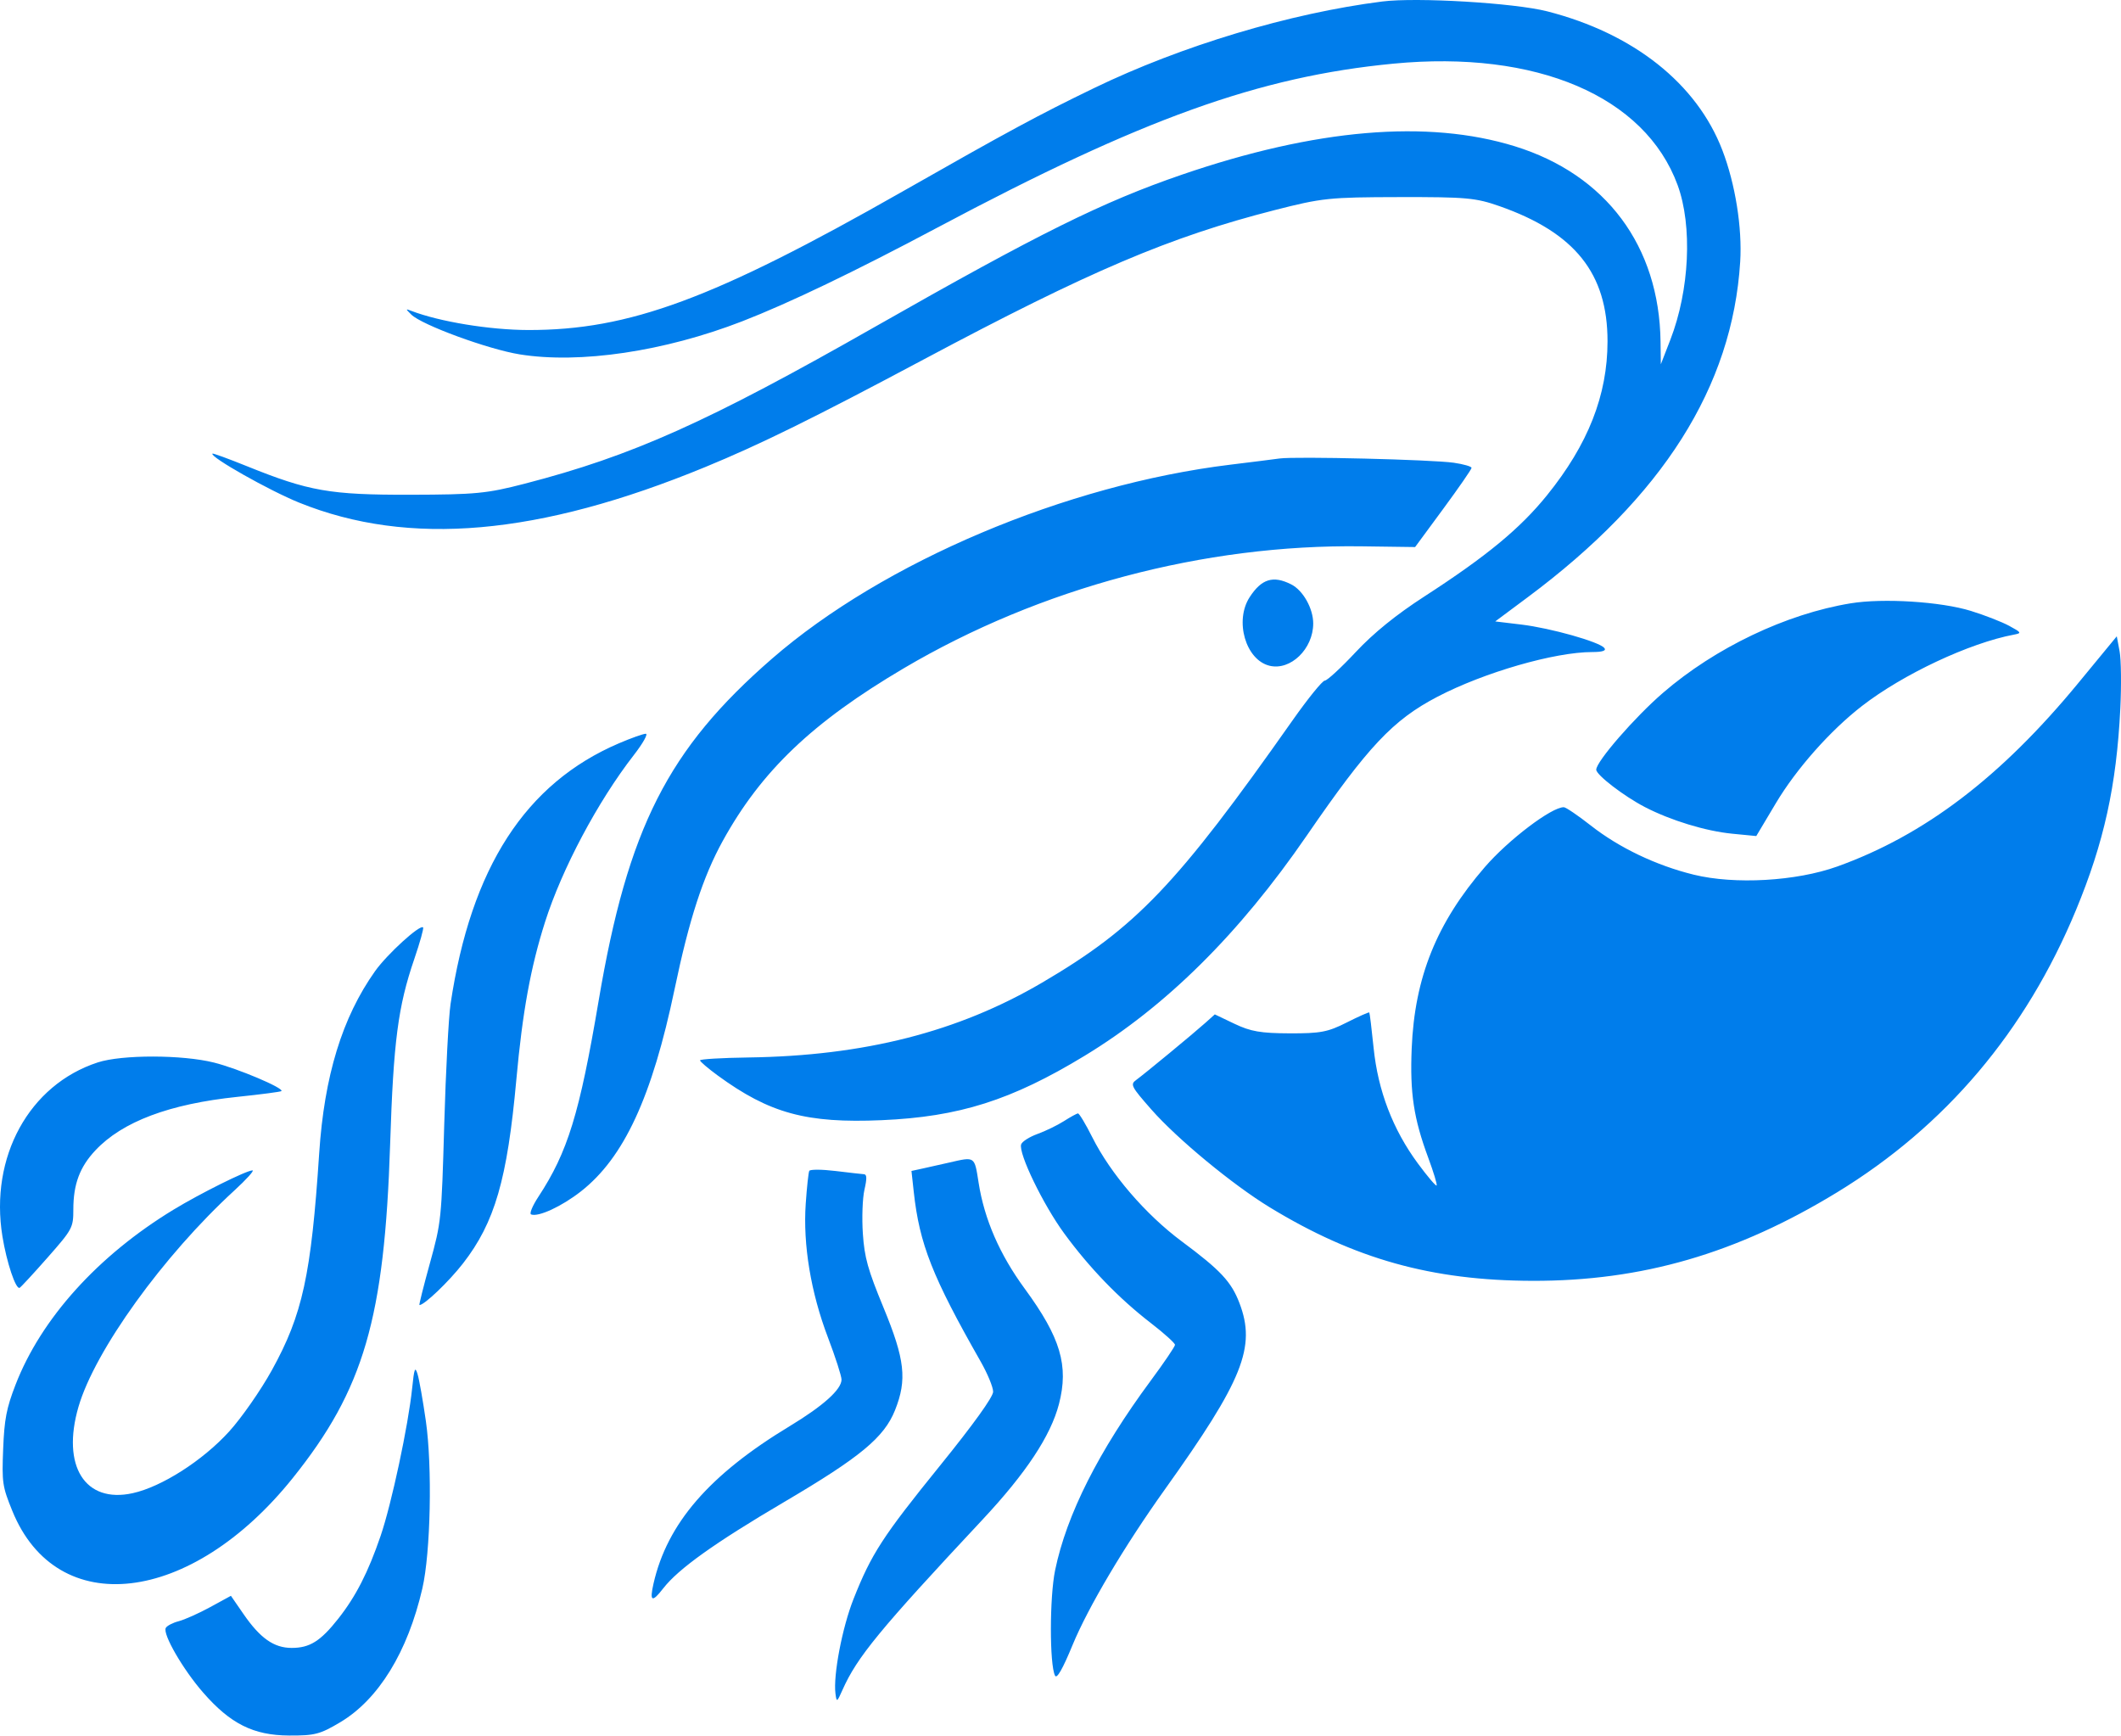
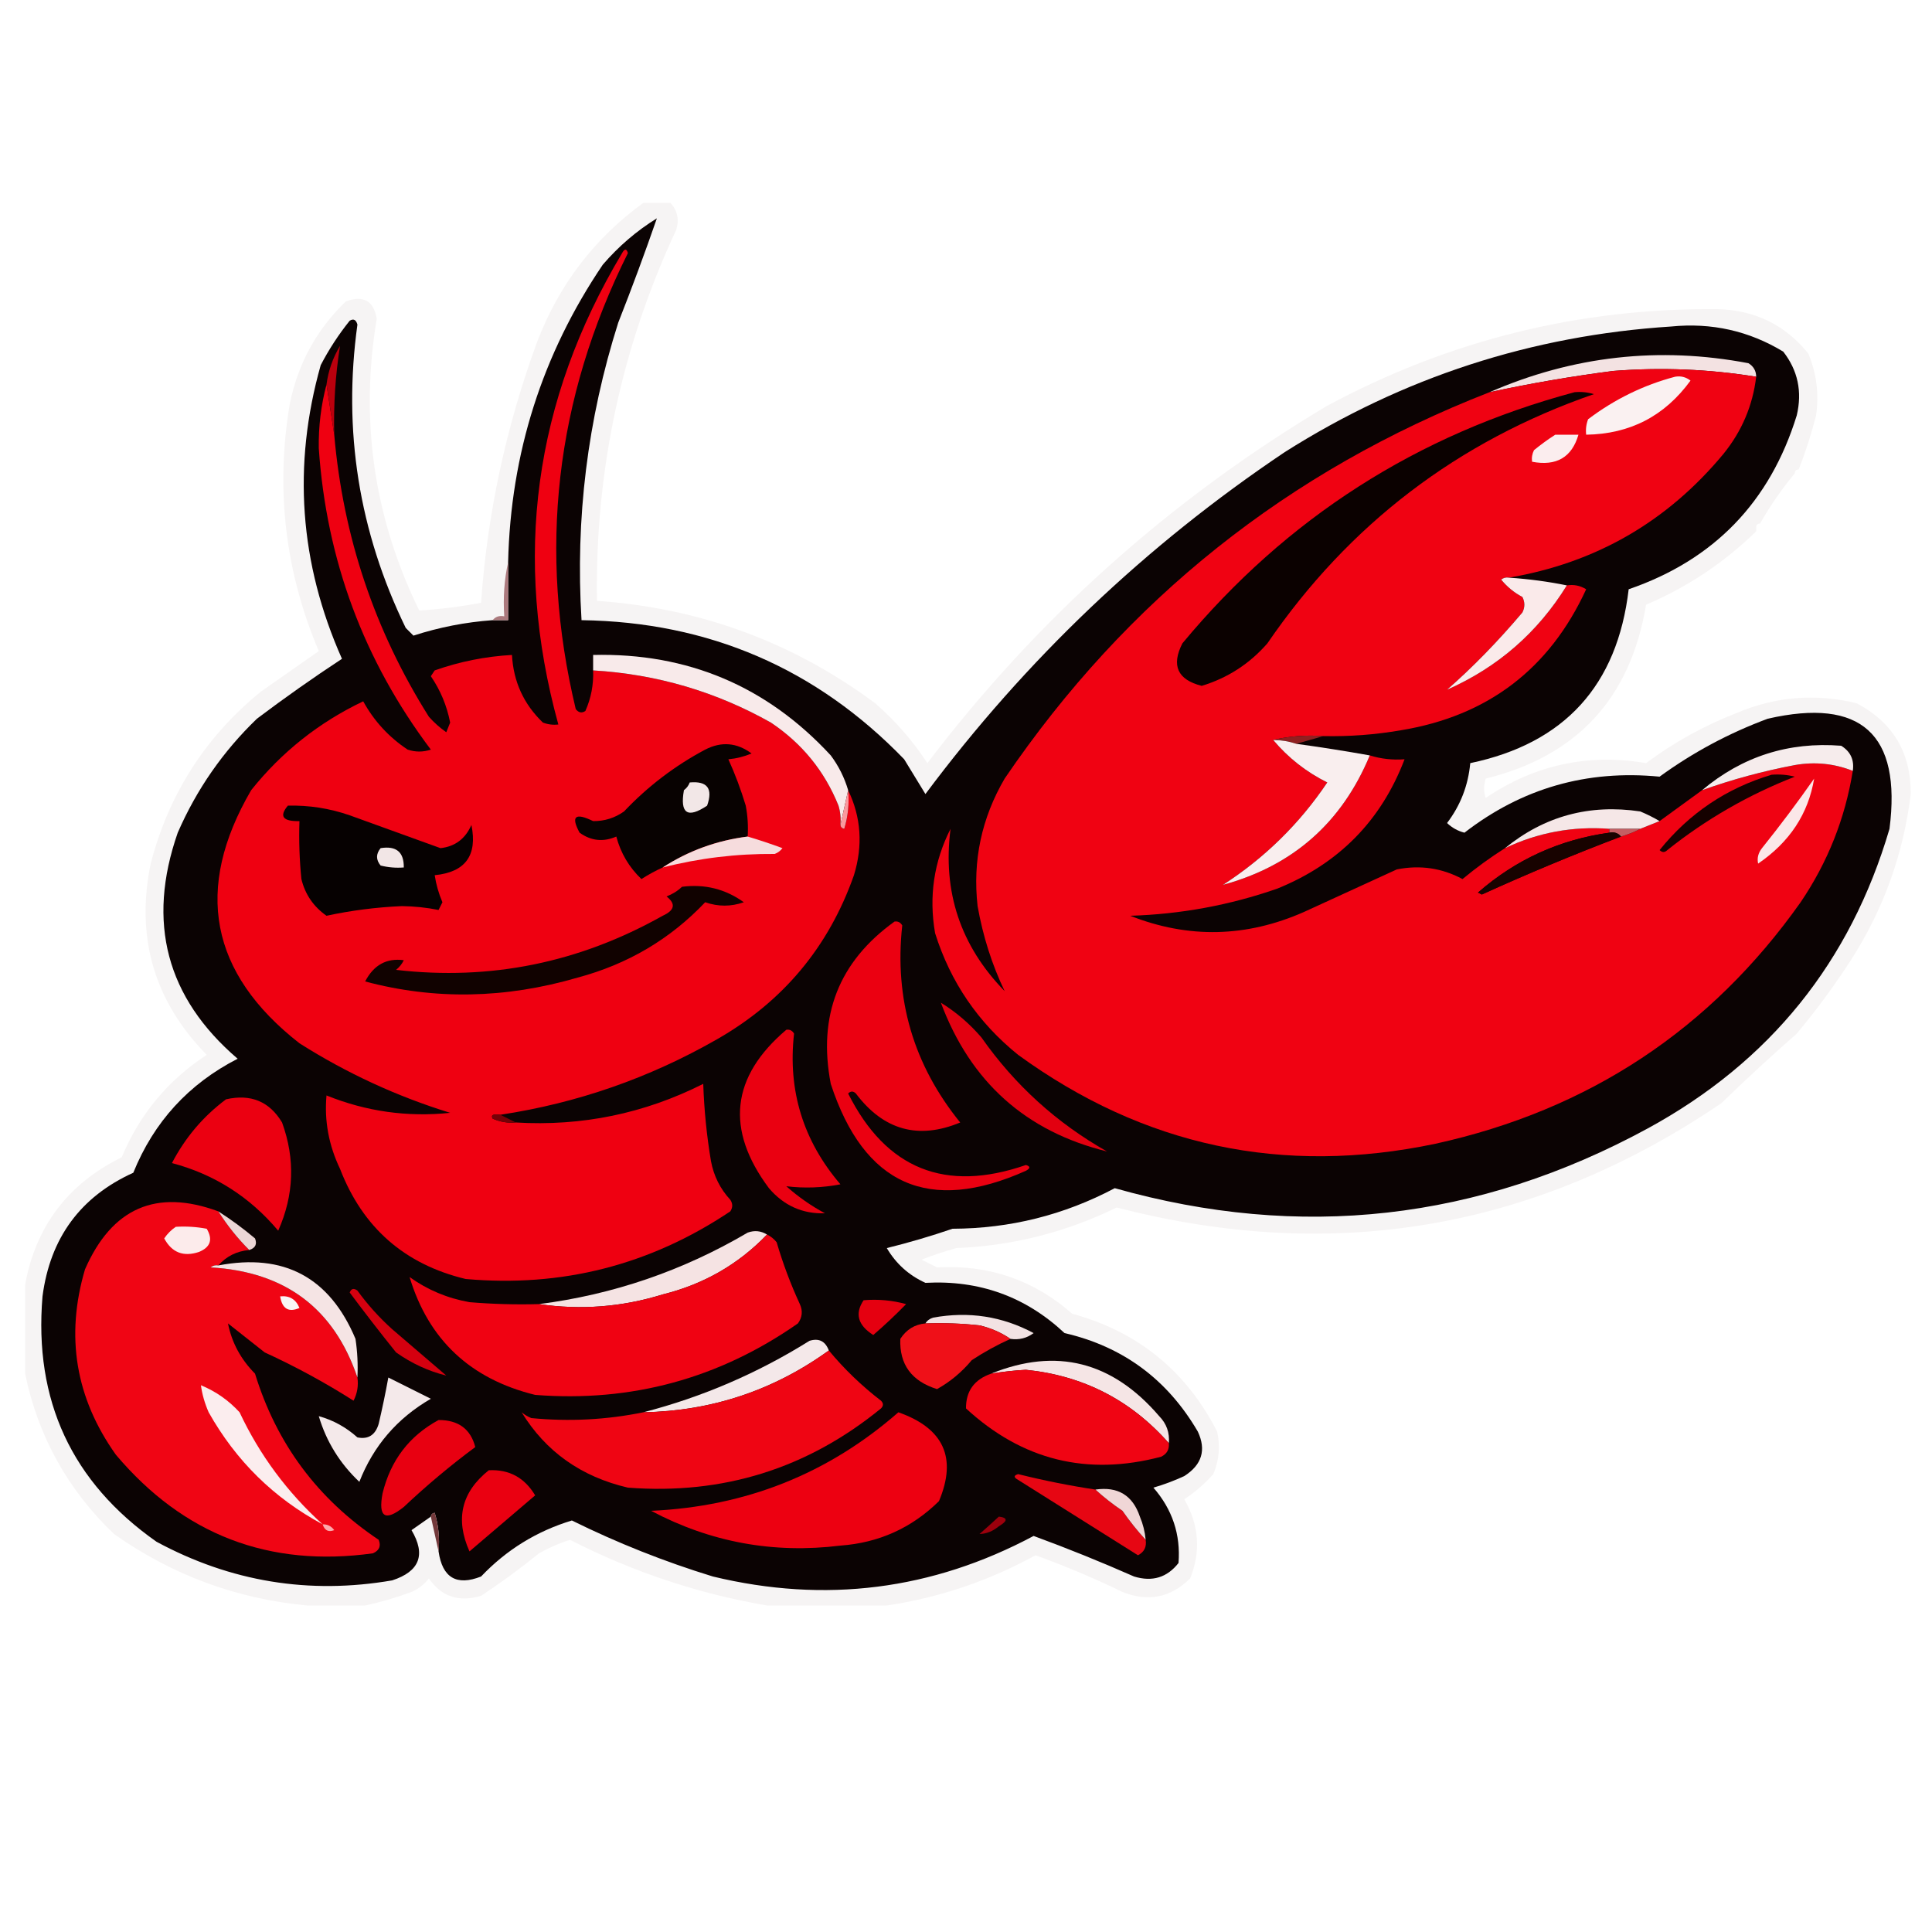
- <svg xmlns="http://www.w3.org/2000/svg" width="550" height="450" viewBox="0 0 550 450" fill="none">
-   <path d="M106.869 359.994C107.41 354.75 107.631 354.176 108.283 356.313C108.709 357.705 109.675 363.17 110.432 368.459C112.133 380.352 111.666 402.564 109.521 411.863C105.718 428.344 98.165 440.64 88.195 446.573C82.973 449.681 81.606 450.034 74.939 449.997C65.719 449.947 59.746 446.958 52.676 438.859C47.462 432.886 42.16 423.727 42.981 422.114C43.266 421.555 44.773 420.766 46.329 420.361C47.886 419.955 51.571 418.307 54.518 416.698L59.878 413.771L63.148 418.509C67.477 424.781 71.027 427.276 75.632 427.281C80.322 427.286 83.12 425.531 87.719 419.698C92.284 413.908 95.457 407.703 98.698 398.234C101.527 389.967 105.877 369.611 106.869 359.994ZM246.175 301.427C252.885 299.885 252.679 299.742 253.765 306.663C255.253 316.154 259.224 325.272 265.737 334.156C275.025 346.826 277.183 354.104 274.6 364.051C272.463 372.278 266.081 381.93 254.802 393.994C228.023 422.633 222.247 429.657 218.458 438.192C217.032 441.401 216.941 441.448 216.645 439.117C216.038 434.35 218.396 422.01 221.33 414.594C225.952 402.913 228.899 398.368 243.719 380.064C252.388 369.358 257.532 362.204 257.532 360.857C257.532 359.676 256.08 356.161 254.307 353.047C241.782 331.065 238.431 322.574 236.953 309.075L236.354 303.61L239.299 302.97C240.919 302.618 244.012 301.923 246.175 301.427ZM279.53 288.697C279.855 288.672 281.526 291.451 283.243 294.874C288.003 304.366 297.056 314.897 306.459 321.884C316.499 329.343 319.287 332.326 321.402 337.861C325.76 349.261 322.344 357.795 302.051 386.202C291.581 400.86 282.178 416.712 278.124 426.54C275.555 432.772 274.054 435.395 273.585 434.477C272.142 431.648 272.153 414.152 273.604 407.13C276.582 392.719 284.893 376.247 298.41 357.968C301.854 353.312 304.68 349.143 304.691 348.7C304.703 348.26 301.86 345.699 298.377 343.01C290.14 336.65 282.539 328.782 275.973 319.823C270.503 312.358 264.059 299.045 264.794 296.727C265.025 295.998 266.926 294.782 269.018 294.026C271.11 293.27 274.198 291.771 275.88 290.697C277.562 289.622 279.204 288.723 279.53 288.697ZM209.853 303.591C210.063 303.179 213.113 303.191 216.629 303.617C220.144 304.044 223.48 304.423 224.043 304.459C224.802 304.508 224.832 305.546 224.157 308.493C223.658 310.677 223.474 315.795 223.749 319.869C224.168 326.066 225.042 329.198 229.096 339.017C234.665 352.506 235.252 357.728 232.086 365.652C229.266 372.708 223.083 377.827 203.364 389.432C185.352 400.033 175.898 406.784 171.978 411.849C169.067 415.609 168.399 415.282 169.46 410.617C173.009 395.006 183.909 382.398 204.752 369.797C213.474 364.524 218.217 360.265 218.217 357.706C218.217 356.793 216.628 351.865 214.685 346.758C210.259 335.118 208.202 322.727 208.935 312.105C209.229 307.835 209.642 304.005 209.853 303.591ZM97.258 251.811C100.405 247.378 108.974 239.578 109.714 240.473C109.916 240.717 108.889 244.395 107.434 248.645C103.208 260.977 102.03 269.994 101.168 296.625C99.702 341.881 94.351 360.241 75.927 383.225C49.536 416.148 14.762 420.218 3.188 391.74C0.621 385.423 0.475 384.445 0.82 375.704C1.124 367.999 1.674 365.139 4.013 359.085C10.647 341.911 25.384 325.573 44.99 313.653C51.93 309.432 63.927 303.467 65.475 303.466C66.014 303.466 63.892 305.817 60.758 308.692C42.338 325.582 24.593 350.203 20.356 364.748C15.889 380.086 22.02 389.876 34.394 387.165C41.913 385.517 52.558 378.718 59.401 371.19C62.632 367.636 67.628 360.47 70.503 355.263C78.457 340.86 80.686 330.642 82.769 299.039C84.092 278.96 88.742 263.804 97.258 251.811ZM167.451 190.252C168.121 190.239 166.727 192.731 164.352 195.786C155.015 207.801 145.734 225.251 141.334 239.071C137.594 250.817 135.487 262.392 133.896 279.908C131.545 305.818 128.301 316.995 120.057 327.594C116.392 332.306 110.026 338.39 108.761 338.39C108.606 338.39 109.828 333.509 111.477 327.542C114.425 316.87 114.485 316.29 115.195 291.567C115.592 277.747 116.33 263.677 116.836 260.301C122.128 224.948 136.252 203.095 160.516 192.719C163.66 191.375 166.781 190.265 167.451 190.252ZM25.352 275.469C31.604 273.43 47.255 273.449 55.475 275.505C61.626 277.044 73.63 282.114 72.981 282.9C72.826 283.085 67.705 283.758 61.6 284.395C43.918 286.239 31.743 290.822 24.744 298.265C20.684 302.584 19.017 307.043 19.017 313.585C19.017 318.32 18.795 318.734 12.348 326.055C8.679 330.219 5.414 333.756 5.091 333.912C4.09 334.394 1.724 327.322 0.628 320.576C-2.715 299.992 7.542 281.278 25.352 275.469ZM549.636 168.877C550.037 171.017 550.12 177.705 549.82 183.739C548.825 203.763 545.594 218.441 538.312 236.004C525.271 267.455 504.492 292 476.391 309.148C450.364 325.029 425.762 332.176 397.369 332.101C371.24 332.033 351.274 326.449 329.297 313.066C319.678 307.207 305.306 295.342 298.596 287.718C293.326 281.731 293.039 281.177 294.614 280.03C296.874 278.382 309.418 268.028 312.538 265.234L315.014 263.017L320.129 265.459C324.299 267.451 326.937 267.906 334.417 267.932C342.432 267.959 344.303 267.604 349.228 265.115C352.324 263.551 354.953 262.383 355.072 262.52C355.187 262.658 355.694 266.81 356.197 271.743C357.329 282.814 361.186 292.873 367.671 301.663C370.16 305.037 372.349 307.611 372.536 307.386C372.721 307.158 371.744 303.922 370.362 300.194C366.584 289.993 365.589 283.429 366.068 271.858C366.833 253.417 372.522 239.299 385.01 224.848C391.139 217.754 402.386 209.23 405.521 209.301C406.057 209.314 409.199 211.445 412.504 214.039C419.865 219.815 429.468 224.402 439.208 226.791C449.826 229.398 465.755 228.495 476.391 224.683C499.016 216.572 518.808 201.523 538.859 177.183L548.906 164.985L549.636 168.877ZM331.796 118.881C335.993 118.3 371.352 119.163 377.009 119.986C379.532 120.353 381.593 120.95 381.589 121.312C381.584 121.676 378.29 126.444 374.269 131.906L366.955 141.842L353.088 141.653C312.231 141.094 269.692 152.422 234.38 173.264C210.68 187.252 197.418 199.898 187.413 218.05C182.308 227.312 178.711 238.374 174.951 256.372C169.084 284.453 161.807 300.169 150.615 308.931C145.642 312.824 139.562 315.627 137.711 314.88C137.232 314.686 138.083 312.634 139.603 310.32C147.232 298.693 150.273 288.8 155.241 259.447C162.812 214.715 173.187 194.253 200.199 170.778C229.07 145.687 276.393 125.671 319.127 120.474C324.413 119.831 330.114 119.115 331.796 118.881ZM358.443 0.387C367.387 -0.746 392.69 0.762 401.194 2.936C423.596 8.661 440.009 21.671 446.633 38.956C449.988 47.71 451.804 59.087 451.252 67.89C449.221 100.307 431.183 128.777 396.147 154.861L387.73 161.127L394.492 161.94C402.097 162.853 414.697 166.406 416.021 168.009C416.601 168.711 415.553 169.065 412.9 169.065C403.12 169.065 384.869 174.333 372.755 180.652C361.207 186.676 354.766 193.519 338.837 216.687C321.346 242.128 302.369 260.934 281.25 273.756C262.276 285.278 248.717 289.579 228.638 290.447C209.118 291.291 199.571 288.688 186.108 278.855C183.586 277.011 181.523 275.247 181.524 274.934C181.526 274.62 187.172 274.284 194.07 274.188C224.093 273.766 248.427 267.57 270.201 254.8C294.614 240.483 305.107 229.498 335.168 186.79C339.162 181.115 342.928 176.472 343.534 176.472C344.142 176.47 347.744 173.151 351.54 169.095C356.185 164.131 362.015 159.406 369.364 154.652C385.493 144.215 394.165 137.061 401.139 128.437C411.815 115.237 416.843 102.455 416.85 88.501C416.858 70.906 408.401 60.322 388.847 53.457C382.671 51.29 380.234 51.069 362.812 51.104C344.641 51.14 342.875 51.325 330.485 54.49C303.309 61.435 282.505 70.288 239.486 93.218C210.973 108.417 197.153 115.224 182.858 121.108C139.695 138.872 106.054 141.82 77.586 130.33C69.865 127.214 54.386 118.468 55.084 117.616C55.204 117.471 59.227 118.938 64.024 120.875C80.115 127.374 85.554 128.325 106.385 128.28C123.36 128.241 126.221 127.965 136.091 125.409C164.001 118.18 183.449 109.467 226.954 84.701C269.411 60.532 285.968 52.325 306.459 45.295C341.142 33.396 370.189 30.921 392.83 37.934C416.448 45.252 430.281 63.805 430.598 88.593L430.673 94.455L433.136 88.106C438.124 75.243 438.908 58.559 435.021 47.976C426.565 24.948 398.43 12.937 361.308 16.506C326.525 19.85 296.183 30.758 243.117 58.992C221.584 70.448 204.605 78.598 192.443 83.316C172.297 91.13 150.362 94.39 134.78 91.886C126.561 90.565 109.345 84.245 106.644 81.557C105.137 80.058 105.138 80.02 106.664 80.607C113.988 83.418 126.995 85.549 136.975 85.57C163.135 85.624 185.079 77.507 233.943 49.705C261.56 33.992 269.35 29.786 283.63 22.873C306.36 11.871 334.453 3.428 358.443 0.387ZM479.886 156.435C488.345 155.046 503.296 155.991 511.086 158.404C514.665 159.513 519.136 161.256 521.019 162.279C524.208 164.009 524.293 164.165 522.259 164.546C510.715 166.714 493.468 174.811 482.814 183.067C474.594 189.436 465.822 199.34 460.507 208.251L455.422 216.776L449.191 216.169C442.333 215.501 433.252 212.734 426.557 209.269C421.127 206.459 413.923 200.927 413.922 199.567C413.922 197.456 423.91 185.962 431.235 179.641C444.798 167.938 463.162 159.179 479.886 156.435ZM324.053 154.832C327.137 150.083 330.153 149.156 334.824 151.519C337.897 153.074 340.532 157.755 340.532 161.656C340.532 168.25 334.658 173.938 329.212 172.619C323.014 171.117 320.07 160.966 324.053 154.832Z" fill="#007DEB" />
+ <svg xmlns="http://www.w3.org/2000/svg" version="1.2" viewBox="0 0 500 500" width="500" height="500">
+   <style>
+ 		.s0 { fill: #f6f4f4 } 
+ 		.s1 { fill: #0b0303 } 
+ 		.s2 { fill: #ef0011 } 
+ 		.s3 { fill: #f3e2e2 } 
+ 		.s4 { fill: #f00212 } 
+ 		.s5 { fill: #ba000d } 
+ 		.s6 { fill: #faf1f1 } 
+ 		.s7 { fill: #0b0100 } 
+ 		.s8 { fill: #fbedee } 
+ 		.s9 { fill: #faeaea } 
+ 		.s10 { fill: #ab797d } 
+ 		.s11 { fill: #f8eaea } 
+ 		.s12 { fill: #902021 } 
+ 		.s13 { fill: #f9eeee } 
+ 		.s14 { fill: #f6ecec } 
+ 		.s15 { fill: #080201 } 
+ 		.s16 { fill: #150100 } 
+ 		.s17 { fill: #f2e7e7 } 
+ 		.s18 { fill: #fbe7e8 } 
+ 		.s19 { fill: #060101 } 
+ 		.s20 { fill: #f5e7e7 } 
+ 		.s21 { fill: #fa999e } 
+ 		.s22 { fill: #c46064 } 
+ 		.s23 { fill: #180300 } 
+ 		.s24 { fill: #f6dcdd } 
+ 		.s25 { fill: #f2e6e6 } 
+ 		.s26 { fill: #110200 } 
+ 		.s27 { fill: #eb0011 } 
+ 		.s28 { fill: #e20010 } 
+ 		.s29 { fill: #ea0011 } 
+ 		.s30 { fill: #760007 } 
+ 		.s31 { fill: #f00514 } 
+ 		.s32 { fill: #fcebeb } 
+ 		.s33 { fill: #ecd6d6 } 
+ 		.s34 { fill: #f5e3e3 } 
+ 		.s35 { fill: #f5e4e4 } 
+ 		.s36 { fill: #faf6f6 } 
+ 		.s37 { fill: #e50010 } 
+ 		.s38 { fill: #d5000f } 
+ 		.s39 { fill: #f2e2e3 } 
+ 		.s40 { fill: #ef1018 } 
+ 		.s41 { fill: #f4e8e9 } 
+ 		.s42 { fill: #ef0513 } 
+ 		.s43 { fill: #f5e5e5 } 
+ 		.s44 { fill: #f00413 } 
+ 		.s45 { fill: #f4e9ea } 
+ 		.s46 { fill: #ed0011 } 
+ 		.s47 { fill: #e80011 } 
+ 		.s48 { fill: #e60613 } 
+ 		.s49 { fill: #f0d6d6 } 
+ 		.s50 { fill: #fca9ac } 
+ 		.s51 { fill: #9c000c } 
+ 		.s52 { fill: #73393b } 
+ 	</style>
+   <g>
+     <path fill-rule="evenodd" class="s0" d="m166.5 52.5q3.5 0 7 0 2.75 2.99 1.5 7-21.27 45.61-20.5 96 39.99 2.76 72 26.5 7.87 6.86 13.5 15.5 42.88-56.39 103.5-92.5 47.35-25.46 101-25 14.52 0.38 23.5 11.5 3.19 7.74 2 16-1.81 7.18-4.5 14-1 0-1 1-5.04 6.05-9 13-1 0-1 1 0 0.5 0 1-12.42 12.15-28.5 19-6.02 36.27-41.5 45-0.83 2.75 0 5 19.02-12.85 41.5-9 10.85-8.09 23.5-13 15.01-6.37 31-2.5 14.09 7.43 14 23.5-2.83 23.25-15.5 43-6.42 9.92-14 19-10.04 8.8-19.5 18-72.02 48.88-156.5 27-19.63 9.6-41.5 10.5-4.59 1.27-9 3 2 1 4 2 20.09-1.11 35 12 25.46 6.95 37.5 30.5 1.26 5.69-1 11-3.38 3.79-7.5 6.5 5.74 10.07 1.5 20.5-7.55 7.47-17.5 3.5-11.01-5.34-22.5-9.5-18.26 10-38.5 13-15.5 0-31 0-26.62-4.54-51-17-4.17 1.33-8 3.5-7.23 5.87-15 11-8.62 2.58-13.5-4.5-1.82 2.32-4.5 3.5-6.06 2.24-12 3.5-7.5 0-15 0-27.42-2.56-50-18.5-18-17.25-23-41.5 0-11.5 0-23 4.12-22.7 25-33 6.95-16.67 22-26.5-20.39-20.8-14.5-49.5 7.01-26.98 28.5-44.5 7.56-5.27 15-10.5-13.09-30.88-7.5-64 3.16-15.57 14.5-26.5 6.85-2.48 8 4.5-6.59 39.53 11 75.5 7.99-0.49 16-2 2.42-34.57 14.5-67.5 8.51-22.23 27.5-36z" />
+   </g>
+   <g>
+     <path fill-rule="evenodd" class="s1" d="m113.5 401.5q0.48-5.1-1-10-0.91 0.19-1 1-2.46 1.74-5 3.5 5.65 9.54-5 13-32.21 5.55-61-10-32.89-23.11-29.5-63.5 2.96-22.67 23.5-32 7.99-19.75 27-29.5-27.65-23.7-15.5-58.5 7.33-16.82 20.5-29.5 10.79-8.14 22-15.5-16.49-37.08-5.5-76 3.19-6.13 7.5-11.5 1.48-0.89 2 1-5.69 41.09 12.5 78.5 1 1 2 2 9.97-3.24 20.5-4 2 0 4 0 0-7.5 0-15 0.99-42.22 24.5-77 6.12-7.12 14-12-4.65 13.43-10 27-11.93 37.6-9.5 77 49.38 0.7 83.5 36 2.75 4.5 5.5 9 38.99-52.24 93-88.5 45.84-29.03 100-32.5 15.69-1.56 29 6.5 5.68 7.29 3.5 16.5-10.38 33.62-43.5 45-4.39 37.33-41 45-0.79 8.63-6 15.5 1.91 1.83 4.5 2.5 22.27-17.25 50.5-14.5 12.93-9.41 28-15 36.22-8.28 31.5 28.5-15.19 51.69-62.5 77.5-65.92 35.87-138 15.5-19.67 10.42-42 10.5-8.39 2.88-17 5 3.58 6.08 10 9 20.92-1.14 36 13 22.67 5.23 34.5 25.5 3.33 7.13-3.5 11.5-3.88 1.8-8 3 7.36 8.45 6.5 19.5-4.43 5.66-11.5 3.5-12.84-5.67-26-10.5-39.4 21.02-83 10.5-18.85-5.78-36.5-14.5-13.65 4.14-23.5 14.5-9.51 3.74-11-6.5z" />
+   </g>
+   <g>
+     <path fill-rule="evenodd" class="s2" d="m153.5 173.5q24.62 1.46 46 13.5 12.11 8.1 17.5 21.5 0.74 2.45 0.5 5 0.09 0.81 1 1 1.48-4.9 1-10 5.04 10.48 1.5 22-9.81 27.86-35.5 42.5-26.17 14.97-56 19.5-2.77-0.4-2 1 2.86 1.27 6 1 25.64 1.53 48.5-10 0.34 10.08 2 20 1.08 5.76 5 10 1 1.5 0 3-31.11 20.84-68.5 17.5-23.7-5.7-32.5-28.5-4.39-9.18-3.5-19 15.41 6.23 32 4.5-20.68-6.39-39-18-34.81-27.22-12.5-65.5 11.84-14.83 29-23 4.21 7.66 11.5 12.5 3 1 6 0-26.04-34.62-29-78-0.13-8.46 2-16.5 1 6.5 2 13 3.43 39.53 24.5 73 2.03 2.28 4.5 4 0.5-1.25 1-2.5-1.27-6.54-5-12 0.5-0.75 1-1.5 9.72-3.43 20-4 0.55 10.34 8 17.5 1.94 0.74 4 0.5-17.8-64.6 16.5-122 0.98-1.79 1.5 0-28.21 56.64-13.5 118 1.08 1.43 2.5 0.5 2.21-4.98 2-10.5z" />
+   </g>
+   <g>
+     <path fill-rule="evenodd" class="s3" d="m454.5 97.5q-18.37-2.97-37-1.5-16.14 2.08-32 5.5 32.38-14.09 67-7.5 1.98 1.22 2 3.5z" />
+   </g>
+   <g>
+     <path fill-rule="evenodd" class="s4" d="m454.5 97.5q-1.33 11.18-8.5 20-21.81 26.28-55.5 32-1.11-0.2-2 0.5 2.31 2.82 5.5 4.5 1 2 0 4-9.56 11.3-19.5 20 19.71-8.72 31-27 2.68-0.43 5 1-14.24 30.97-48 36.5-9.93 1.71-20 1.5-6.8-0.48-13 1 5.81 6.92 14 11-10.78 16.03-27 26.5 27.16-7.4 38-33.5 4.34 1.35 9 1-9.08 23.84-33 33.5-18.45 6.41-38 7 22.59 8.92 45-1 12.05-5.52 24-11 9.01-1.79 17 2.5 5.28-4.38 11-8 12.8-6.07 27-5 0 0.5 0 1-19.34 2.69-34 15.5 0.5 0.25 1 0.5 17.79-8.09 36-15 2.71-0.79 5-2 2.5-1 5-2 5.53-4.04 11-8 11.7-4.18 24-6.5 7.78-1.36 15 1.5-2.97 18.45-13.5 34-34.92 49.37-94.5 62.5-59.27 12.45-108-23-15.53-12.52-21.5-31.5-2.47-14.26 4-27-3.15 24.41 14 42-4.92-10.28-7-22-1.97-17.63 7-33 47.28-69.5 125.5-100 15.86-3.42 32-5.5 18.63-1.47 37 1.5z" />
+   </g>
+   <g>
+     <path fill-rule="evenodd" class="s5" d="m86.5 112.5q-1-6.5-2-13 0.7-5.34 3.5-10-1.8 11.32-1.5 23z" />
+   </g>
+   <g>
+     <path fill-rule="evenodd" class="s6" d="m433.5 97.5q2.22-0.39 4 1-10 13.75-27 14-0.24-2.06 0.5-4 10.3-7.78 22.5-11z" />
+   </g>
+   <g>
+     <path fill-rule="evenodd" class="s7" d="m407.5 101.5q2.55-0.24 5 0.5-52.87 18.31-84.5 64.5-6.94 7.95-17 11-9.38-2.38-5-11 40.38-48.62 101.5-65z" />
+   </g>
+   <g>
+     <path fill-rule="evenodd" class="s8" d="m402.5 112.5q3 0 6 0-2.56 8.8-12 7-0.22-1.58 0.5-3 2.72-2.22 5.5-4z" />
+   </g>
+   <g>
+ 	</g>
+   <g>
+ 	</g>
+   <g>
+ 	</g>
+   <g>
+ 	</g>
+   <g>
+ 	</g>
+   <g>
+ 	</g>
+   <g>
+ 	</g>
+   <g>
+     <path fill-rule="evenodd" class="s9" d="m390.5 149.5q7.77 0.52 15 2-11.29 18.28-31 27 9.94-8.7 19.5-20 1-2 0-4-3.19-1.68-5.5-4.5 0.89-0.7 2-0.5z" />
+   </g>
+   <g>
+     <path fill-rule="evenodd" class="s10" d="m131.5 145.5q0 7.5 0 15-2 0-4 0 1.06-1.36 3-1-0.48-7.29 1-14z" />
+   </g>
+   <g>
+     <path fill-rule="evenodd" class="s11" d="m219.5 204.5q-1 4.5-2 9 0.24-2.55-0.5-5-5.39-13.4-17.5-21.5-21.38-12.04-46-13.5 0-2 0-4 36.7-0.86 61.5 26 3.06 4.11 4.5 9z" />
+   </g>
+   <g>
+     <path fill-rule="evenodd" class="s12" d="m329.5 191.5q6.2-1.48 13-1-3.5 1-7 2-2.9-0.97-6-1z" />
+   </g>
+   <g>
+     <path fill-rule="evenodd" class="s13" d="m329.5 191.5q3.1 0.03 6 1 9.55 1.31 19 3-10.84 26.1-38 33.5 16.22-10.47 27-26.5-8.19-4.08-14-11z" />
+   </g>
+   <g>
+     <path fill-rule="evenodd" class="s14" d="m479.5 199.5q-7.22-2.86-15-1.5-12.3 2.32-24 6.5 15.6-13.11 36-11.5 3.63 2.26 3 6.5z" />
+   </g>
+   <g>
+     <path fill-rule="evenodd" class="s15" d="m193.5 216.5q-12.01 1.52-22 8-2.83 1.29-5.5 3-4.79-4.57-6.5-11-5.04 2.2-9.5-1-3.47-6.4 3.5-3 4.4 0.05 8-2.5 9.22-9.73 21-16 6.3-3.24 12 1-2.9 1.22-6 1.5 2.61 5.74 4.5 12 0.75 3.97 0.5 8z" />
+   </g>
+   <g>
+     <path fill-rule="evenodd" class="s16" d="m458.5 200.5q3.04-0.24 6 0.5-18.02 7.05-33 19-1 1-2 0 11.53-14.3 29-19.5z" />
+   </g>
+   <g>
+     <path fill-rule="evenodd" class="s17" d="m178.5 202.5q6.85-0.63 4.5 6-7.6 5.09-6-4 1.08-0.82 1.5-2z" />
+   </g>
+   <g>
+     <path fill-rule="evenodd" class="s18" d="m469.5 201.5q-2.26 13.65-14.5 22-0.47-2.11 1-4 7.08-8.82 13.5-18z" />
+   </g>
+   <g>
+     <path fill-rule="evenodd" class="s19" d="m74.5 208.5q8.22-0.2 16 2.5 11.8 4.26 23.5 8.5 5.65-0.63 8-6 2.41 11.83-9.5 13 0.55 3.61 2 7-0.5 1-1 2-4.67-0.94-9.5-1-9.96 0.44-19.5 2.5-5.05-3.55-6.5-9.5-0.75-7.48-0.5-15-6.47 0.15-3-4z" />
+   </g>
+   <g>
+     <path fill-rule="evenodd" class="s20" d="m429.5 212.5q-2.5 1-5 2-4 0-8 0-14.2-1.07-27 5 15.27-12.44 35-9.5 2.72 1.14 5 2.5z" />
+   </g>
+   <g>
+     <path fill-rule="evenodd" class="s21" d="m219.5 204.5q0.48 5.1-1 10-0.91-0.19-1-1 1-4.5 2-9z" />
+   </g>
+   <g>
+     <path fill-rule="evenodd" class="s22" d="m416.5 215.5q0-0.5 0-1 4 0 8 0-2.29 1.21-5 2-1.06-1.36-3-1z" />
+   </g>
+   <g>
+     <path fill-rule="evenodd" class="s23" d="m416.5 215.5q1.94-0.36 3 1-18.21 6.91-36 15-0.5-0.25-1-0.5 14.66-12.81 34-15.5z" />
+   </g>
+   <g>
+     <path fill-rule="evenodd" class="s24" d="m193.5 216.5q4.39 1.3 9 3-0.79 1.04-2 1.5-14.77-0.13-29 3.5 9.99-6.48 22-8z" />
+   </g>
+   <g>
+     <path fill-rule="evenodd" class="s25" d="m98.5 219.5q6.09-0.98 6 5-3.04 0.24-6-0.5-1.84-2.24 0-4.5z" />
+   </g>
+   <g>
+     <path fill-rule="evenodd" class="s26" d="m176.5 229.5q8.85-1.14 16 4-4.98 1.75-10 0-13.56 14.3-33 19.5-28.06 8.2-55 1 3.32-6.4 10-5.5-0.71 1.47-2 2.5 36.58 4.24 69-14 4.68-2.13 1-5 2.35-0.91 4-2.5z" />
+   </g>
+   <g>
+     <path fill-rule="evenodd" class="s27" d="m231.5 238.5q1.31-0.2 2 1-3.13 28.62 15 51-16.25 6.75-27-7.5-1-1-2 0 14.73 29.34 46 18.5 1.79 0.52 0 1.5-37.63 16.82-50.5-22.5-5.1-26.48 16.5-42z" />
+   </g>
+   <g>
+     <path fill-rule="evenodd" class="s28" d="m243.5 259.5q5.88 3.62 10.5 9 12.96 18.46 32.5 29.5-31.51-7.75-43-38.5z" />
+   </g>
+   <g>
+     <path fill-rule="evenodd" class="s29" d="m203.5 266.5q1.31-0.2 2 1-2.48 22.08 12 39-6.99 1.35-14 0.5 4.59 4.08 10 7-8.71 0.28-14.5-6.5-16.98-22.76 4.5-41z" />
+   </g>
+   <g>
+     <path fill-rule="evenodd" class="s27" d="m58.5 284.5q9.6-2.17 14.5 6 5.15 14.18-1 28-11.05-13.14-27.5-17.5 5.15-9.9 14-16.5z" />
+   </g>
+   <g>
+     <path fill-rule="evenodd" class="s30" d="m129.5 288.5q2 1 4 2-3.14 0.27-6-1-0.77-1.4 2-1z" />
+   </g>
+   <g>
+     <path fill-rule="evenodd" class="s31" d="m56.5 313.5q3.43 5.43 8 10-4.88 0.44-8 4-1.11-0.2-2 0.5 28.91 1.65 38 28.5 0.45 3.16-1 6-11.02-7.01-23-12.5-4.75-3.75-9.5-7.5 1.47 7.42 7 13 8.34 27.18 32 43 0.99 2.41-1.5 3.5-40.25 5.58-66.5-25.5-15.67-22.01-8-48 10.46-23.87 34.5-15z" />
+   </g>
+   <g>
+     <path fill-rule="evenodd" class="s32" d="m45.5 317.5q4.03-0.25 8 0.5 2.46 4.16-2 6-6.04 2.01-9-3.5 1.26-1.85 3-3z" />
+   </g>
+   <g>
+     <path fill-rule="evenodd" class="s33" d="m56.5 313.5q4.91 3.14 9.5 7 0.88 2.25-1.5 3-4.57-4.57-8-10z" />
+   </g>
+   <g>
+     <path fill-rule="evenodd" class="s34" d="m198.5 319.5q-11.1 11.56-27 15.5-15.75 4.88-32 2.5 28.81-3.69 54-18.5 2.65-0.96 5 0.5z" />
+   </g>
+   <g>
+     <path fill-rule="evenodd" class="s4" d="m198.5 319.5q1.44 0.68 2.5 2 2.41 8.23 6 16 1.2 2.64-0.5 5-30.65 21.41-68 18.5-25.16-6.17-32.5-30.5 6.96 4.99 15.5 6.5 8.99 0.75 18 0.5 16.25 2.38 32-2.5 15.9-3.94 27-15.5z" />
+   </g>
+   <g>
+     <path fill-rule="evenodd" class="s35" d="m92.5 356.5q-9.09-26.85-38-28.5 0.89-0.7 2-0.5 25.47-4.89 35.5 19 0.75 4.98 0.5 10z" />
+   </g>
+   <g>
+     <path fill-rule="evenodd" class="s36" d="m72.5 335.5q3.62-0.38 5 3-4.22 1.83-5-3z" />
+   </g>
+   <g>
+     <path fill-rule="evenodd" class="s37" d="m223.5 336.5q5.59-0.48 11 1-4.04 4.16-8.5 8-5.99-3.8-2.5-9z" />
+   </g>
+   <g>
+     <path fill-rule="evenodd" class="s38" d="m90.5 334.5q0.59-1.54 2-0.5 3.94 5.45 9 10 7 6 14 12-6.91-1.7-13-6-6.21-7.72-12-15.5z" />
+   </g>
+   <g>
+     <path fill-rule="evenodd" class="s39" d="m261.5 346.5q-3.54-2.44-8-3.5-6.98-0.75-14-0.5 0.63-1.08 2-1.5 13.82-2.52 26 4-2.63 1.98-6 1.5z" />
+   </g>
+   <g>
+     <path fill-rule="evenodd" class="s40" d="m239.5 342.5q7.02-0.25 14 0.5 4.46 1.06 8 3.5-5.2 2.35-10 5.5-3.88 4.65-9 7.5-9.89-3.09-9.5-13 2.36-3.63 6.5-4z" />
+   </g>
+   <g>
+     <path fill-rule="evenodd" class="s41" d="m214.5 349.5q-21.43 15.48-48 16 22.82-5.9 43-18.5 3.64-1.12 5 2.5z" />
+   </g>
+   <g>
+     <path fill-rule="evenodd" class="s42" d="m214.5 349.5q5.96 7.2 13.5 13 1 1 0 2-28.58 23.34-65.5 20.5-18.15-4.24-27.5-19.5 1.13 0.94 2.5 1.5 14.7 1.42 29-1.5 26.57-0.52 48-16z" />
+   </g>
+   <g>
+     <path fill-rule="evenodd" class="s43" d="m302.5 373.5q-14.74-16.73-37-19-4.55 0.25-9 1 25.3-10.24 43.5 11 2.85 2.91 2.5 7z" />
+   </g>
+   <g>
+     <path fill-rule="evenodd" class="s44" d="m302.5 373.5q0.21 2.44-2 3.5-28.69 7.6-50.5-12.5-0.06-6.71 6.5-9 4.45-0.75 9-1 22.26 2.27 37 19z" />
+   </g>
+   <g>
+     <path fill-rule="evenodd" class="s45" d="m100.5 356.5q5.42 2.71 11 5.5-13.04 7.54-18.5 21.5-7.57-7.14-10.5-17 5.58 1.54 10 5.5 4.2 0.84 5.5-3.5 1.41-5.99 2.5-12z" />
+   </g>
+   <g>
+     <path fill-rule="evenodd" class="s8" d="m83.5 394.5q-18.9-10.15-29.5-29-1.54-3.52-2-7 5.79 2.39 10 7 7.82 16.63 21.5 29z" />
+   </g>
+   <g>
+     <path fill-rule="evenodd" class="s46" d="m232.5 365.5q17.6 6.19 10.5 23-10.6 10.42-25.5 11.5-25.94 3.21-49-9 36.75-1.65 64-25.5z" />
+   </g>
+   <g>
+     <path fill-rule="evenodd" class="s47" d="m113.5 367.5q7.7-0.01 9.5 7-9.69 7.19-18.5 15.5-7.23 5.76-5.5-3.5 3.12-12.84 14.5-19z" />
+   </g>
+   <g>
+     <path fill-rule="evenodd" class="s29" d="m126.5 380.5q7.88-0.4 12 6.5-8.5 7.25-17 14.5-5.62-12.55 5-21z" />
+   </g>
+   <g>
+     <path fill-rule="evenodd" class="s48" d="m283.5 385.5q3.22 2.95 7 5.5 2.8 4.03 6 7.5 0.42 2.77-2 4-15.5-9.75-31-19.5-1.79-0.98 0-1.5 9.96 2.49 20 4z" />
+   </g>
+   <g>
+     <path fill-rule="evenodd" class="s49" d="m283.5 385.5q8.71-1.27 11.5 7 1.22 2.9 1.5 6-3.2-3.47-6-7.5-3.78-2.55-7-5.5z" />
+   </g>
+   <g>
+     <path fill-rule="evenodd" class="s50" d="m83.5 394.5q1.88-0.06 3 1.5-2.25 0.88-3-1.5z" />
+   </g>
+   <g>
+     <path fill-rule="evenodd" class="s51" d="m258.5 392.5q3.51 0.41 0 2.5-2.33 1.93-5 2 2.61-2.28 5-4.5z" />
+   </g>
+   <g>
+     <path fill-rule="evenodd" class="s52" d="m111.5 392.5q0.09-0.81 1-1 1.48 4.9 1 10-1-4.5-2-9z" />
+   </g>
</svg>
